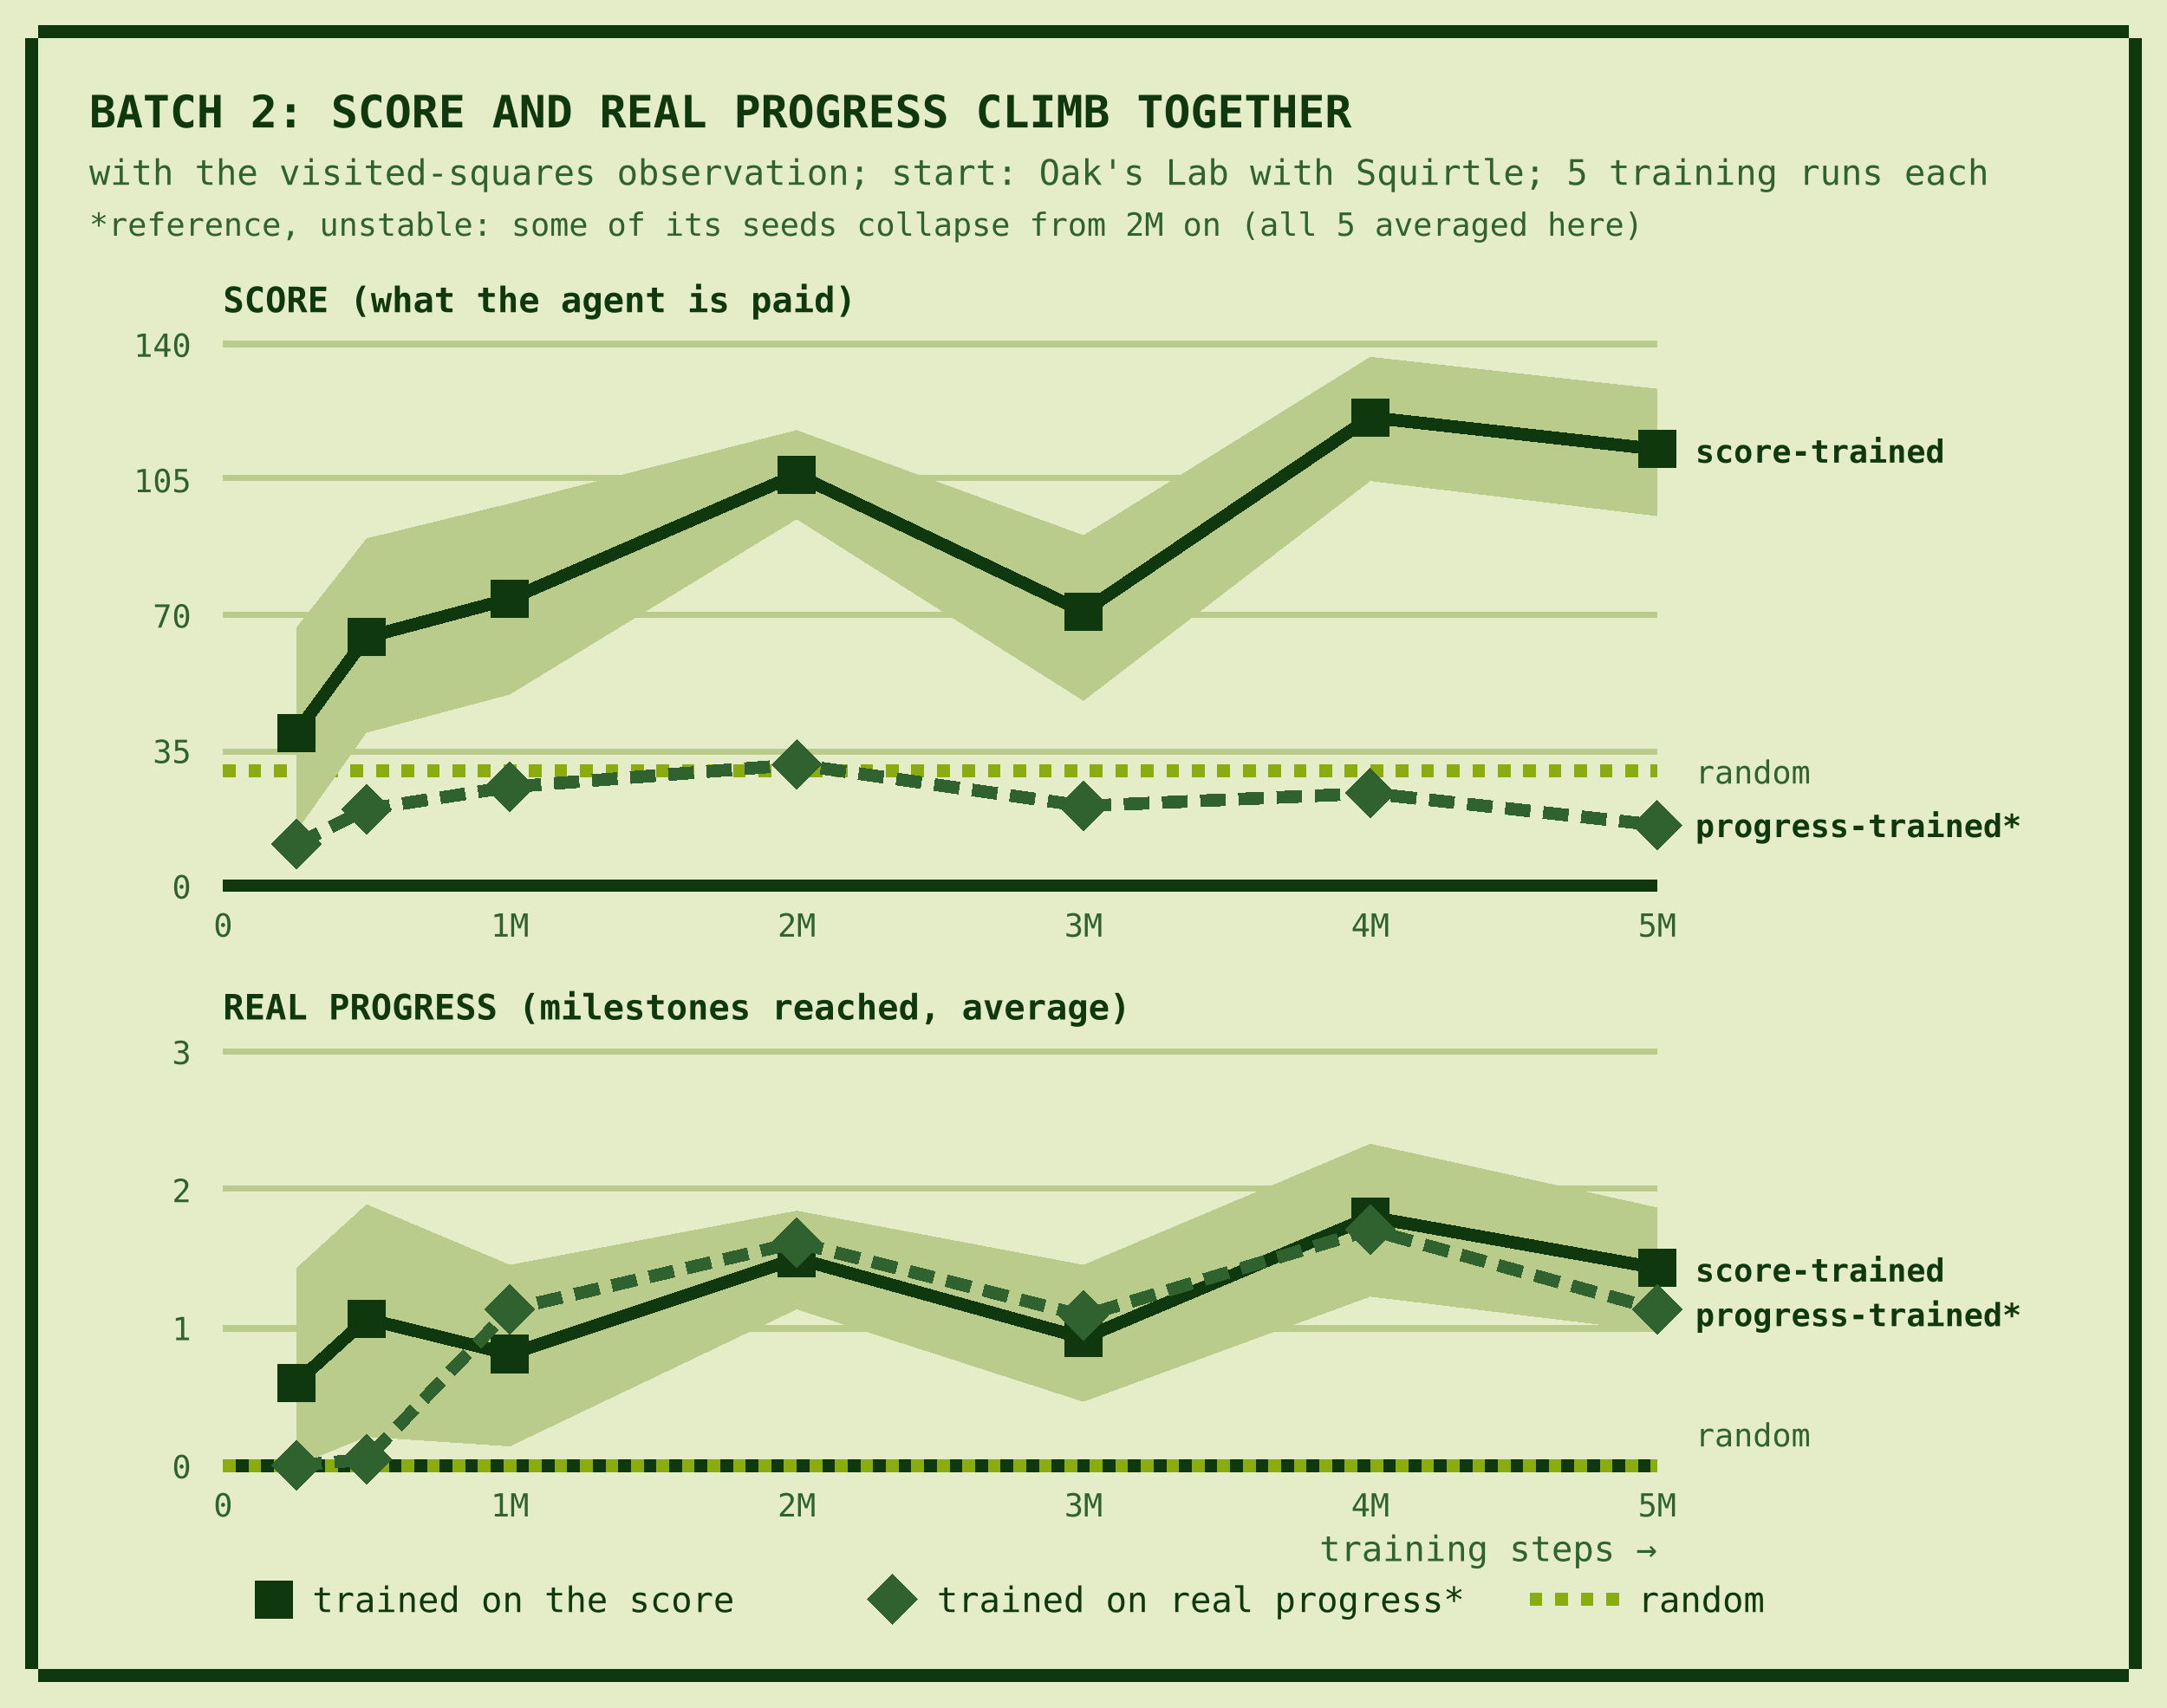
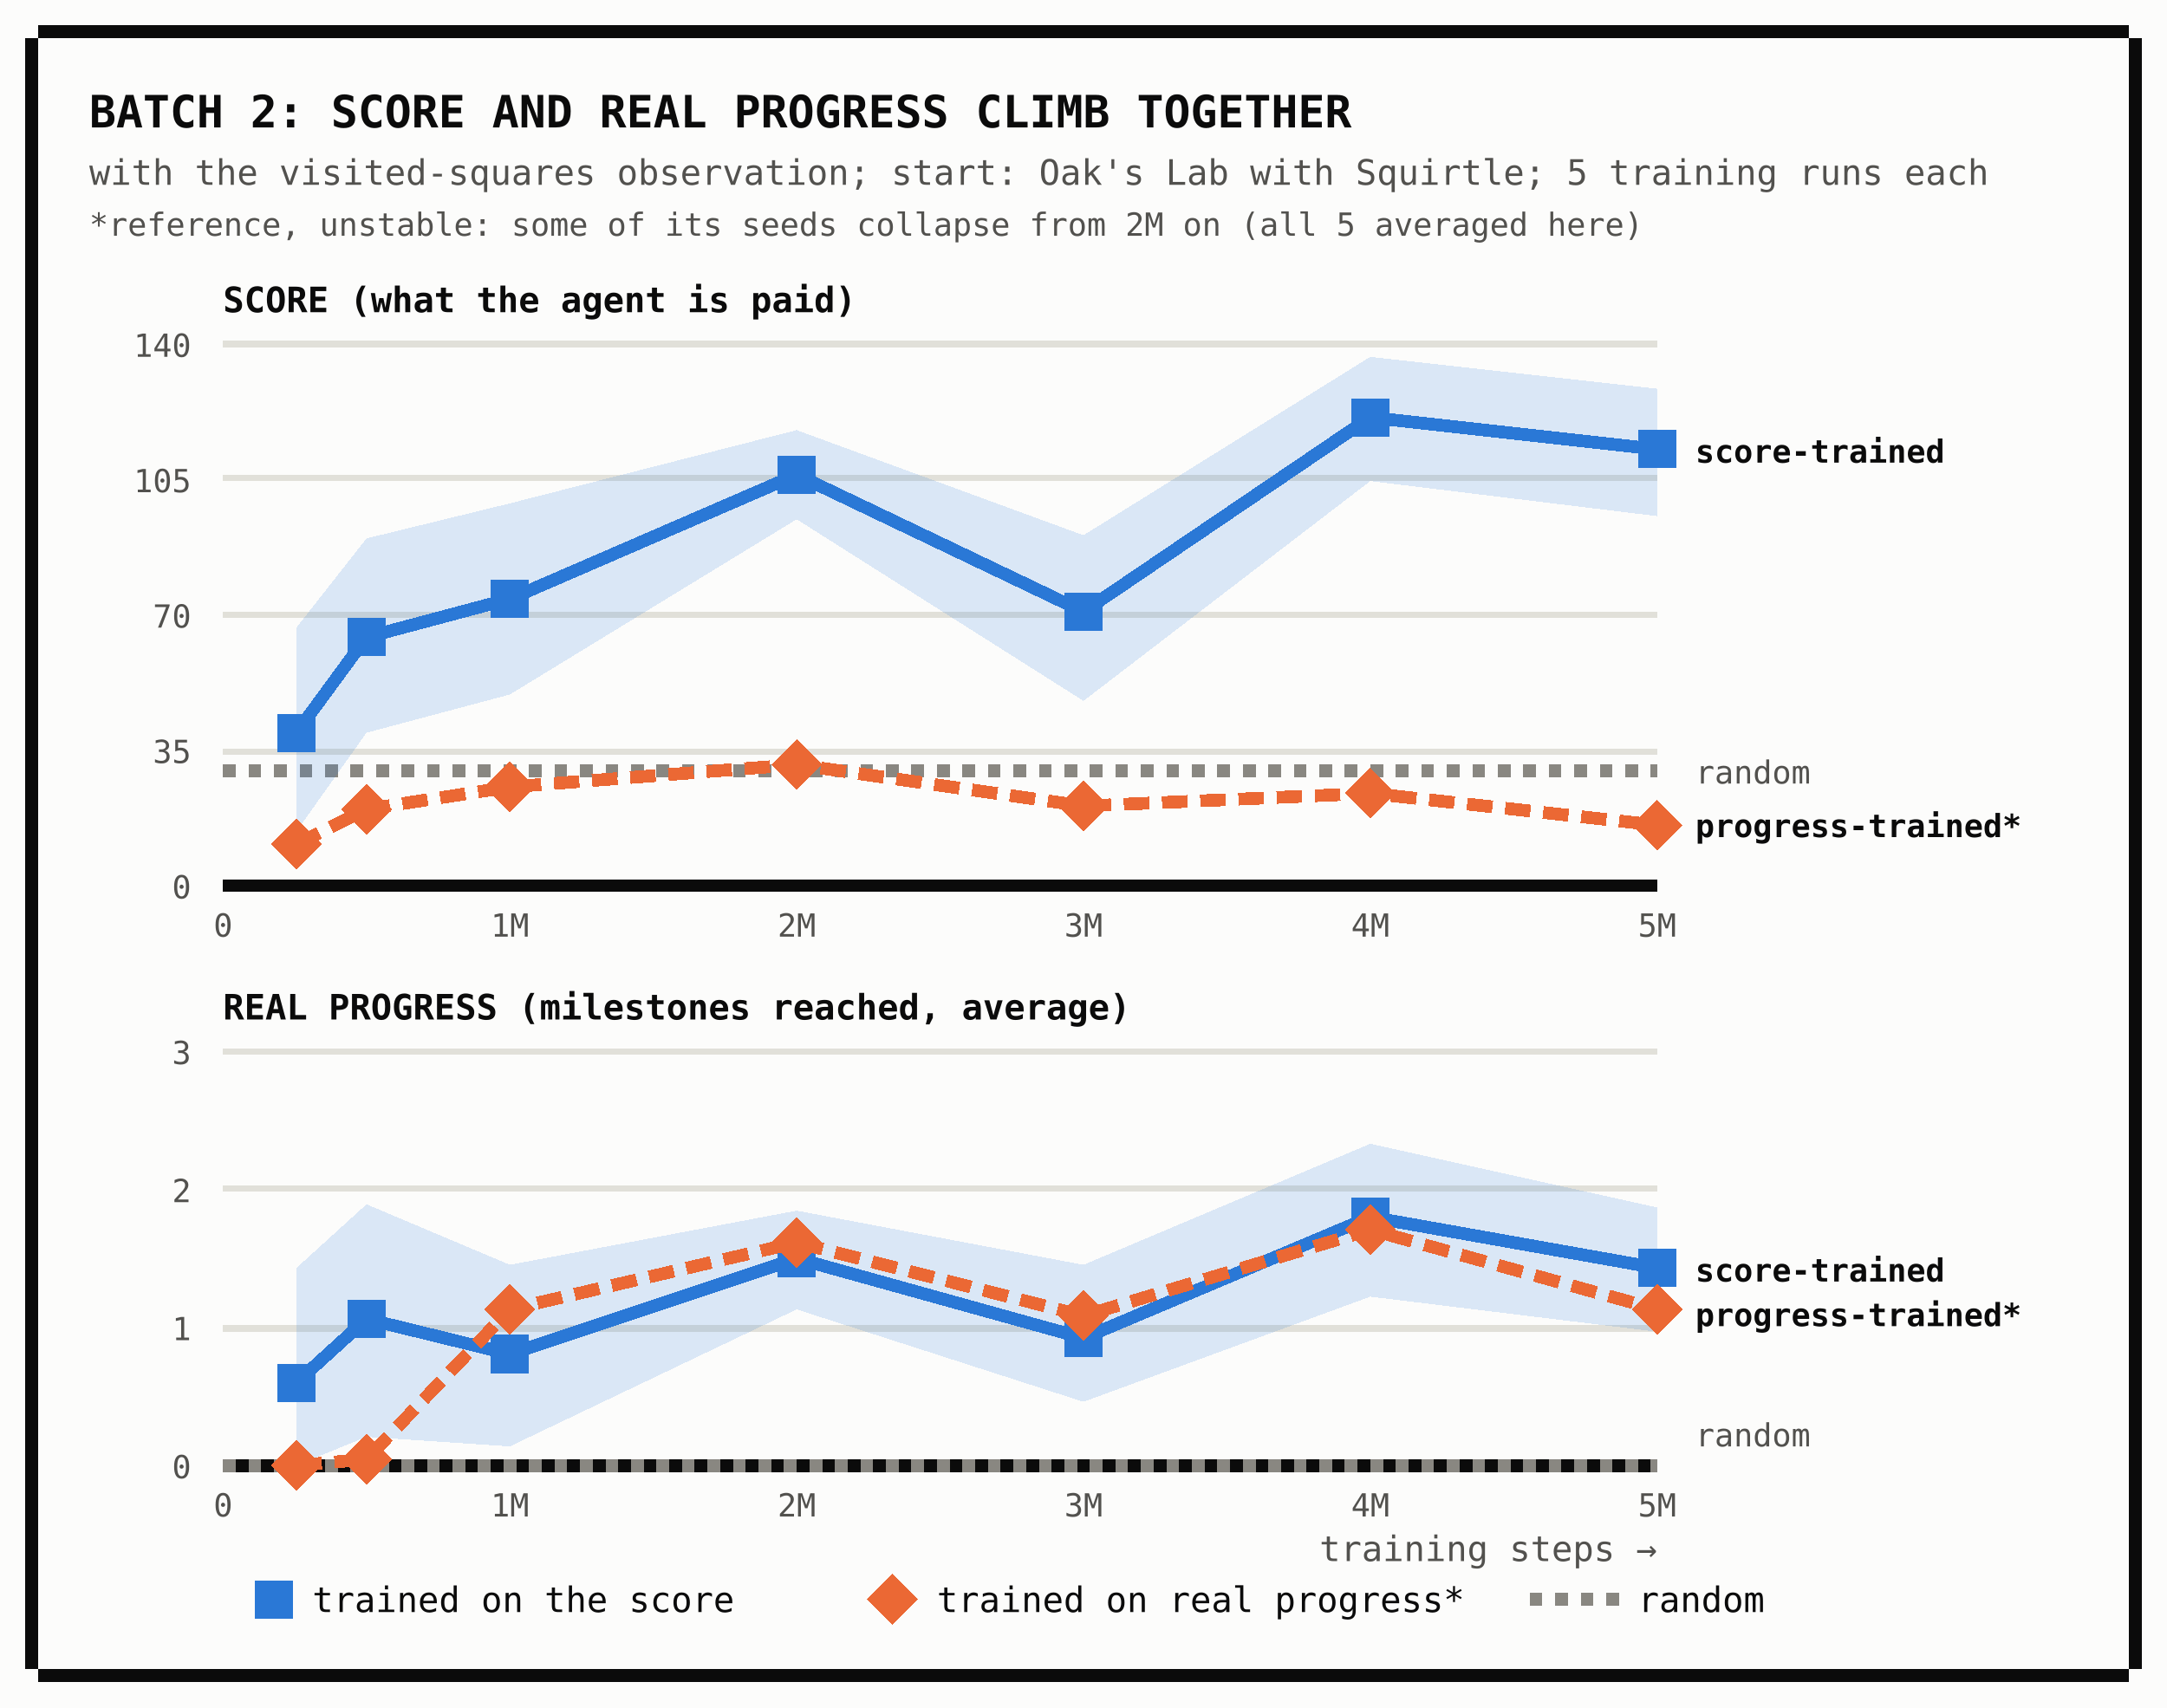
<svg xmlns="http://www.w3.org/2000/svg" viewBox="0 0 680 536" width="680" height="536" role="img" aria-labelledby="t d">
  <style>
svg { font-family: ui-monospace, "JetBrains Mono", Menlo, Consolas, monospace; font-size: 12px; }
* { shape-rendering: crispEdges; }
- .bg { fill: #e4ecc8; } .s0 { fill: #b9cc8c; } .s1 { fill: #8bac0f; } .s2 { fill: #306230; } .s3 { fill: #0f380f; }
- .k0 { stroke: #b9cc8c; } .k1 { stroke: #8bac0f; } .k2 { stroke: #306230; } .k3 { stroke: #0f380f; }
- .t3 { fill: #0f380f; } .t2 { fill: #306230; } .grey { fill: #c9cfb4; } .kgrey { stroke: #9aa287; } .tgrey { fill: #7d8570; }
- .hatch { fill: url(#hatch); } .hatchline { stroke: #306230; }
+ .bg { fill: #fcfcfb; } .ink { fill: #0b0b0b; } .t3 { fill: #0b0b0b; } .t2 { fill: #52514e; } .tgrey { fill: #898781; }
+ .kink { stroke: #0b0b0b; } .kgrid { stroke: #e1e0d9; } .kaxis { stroke: #c3c2b7; } .empty { fill: #e9e8e2; }
+ .onfill { fill: #ffffff; } .onflag { fill: #0b0b0b; }
+ .a0 { fill: #2a78d6; } .ka0 { stroke: #2a78d6; } .a0band { fill: #2a78d6; fill-opacity: 0.16; }
+ .ref { fill: #eb6834; } .kref { stroke: #eb6834; }
+ .a1 { fill: #1baf7a; } .ka1 { stroke: #1baf7a; }
+ .rnd { fill: #898781; } .krnd { stroke: #898781; }
+ .explore { fill: #eda100; } .level { fill: #6250d6; } .heal { fill: #008300; }
+ .h0 { fill: #e896b6; } .h1 { fill: #dd6795; } .h2 { fill: #b3306a; } .h3 { fill: #6b183c; }
+ .route { fill: #008300; } .flag { fill: #eda100; } .dead { fill: #e34948; } .kdead { stroke: #e34948; }
@media (prefers-color-scheme: dark) {
-   .bg { fill: #121c12; } .s0 { fill: #24391f; } .s1 { fill: #4f7a26; } .s2 { fill: #9cbd3c; } .s3 { fill: #d4e6a0; }
-   .k0 { stroke: #24391f; } .k1 { stroke: #4f7a26; } .k2 { stroke: #9cbd3c; } .k3 { stroke: #d4e6a0; }
-   .t3 { fill: #d4e6a0; } .t2 { fill: #9cbd3c; } .grey { fill: #202620; } .kgrey { stroke: #4a5247; } .tgrey { fill: #7f8a78; }
-   .hatchline { stroke: #9cbd3c; }
+   .bg { fill: #1a1a19; } .ink { fill: #f0efec; } .t3 { fill: #f0efec; } .t2 { fill: #c3c2b7; } .tgrey { fill: #898781; }
+   .kink { stroke: #f0efec; } .kgrid { stroke: #2c2c2a; } .kaxis { stroke: #4a4a46; } .empty { fill: #2c2c2a; }
+   .a0 { fill: #3987e5; } .ka0 { stroke: #3987e5; } .a0band { fill: #3987e5; fill-opacity: 0.22; }
+   .ref { fill: #d95926; } .kref { stroke: #d95926; }
+   .a1 { fill: #199e70; } .ka1 { stroke: #199e70; }
+   .explore { fill: #c98500; } .level { fill: #9085e9; } .heal { fill: #008300; }
+   .h0 { fill: #a23266; } .h1 { fill: #cc4f82; } .h2 { fill: #e98bb0; } .h3 { fill: #f9d8e5; }
+   .flag { fill: #c98500; } .dead { fill: #e66767; } .kdead { stroke: #e66767; }
}
</style>
-   <defs>
-     <pattern id="hatch" width="8" height="8" patternUnits="userSpaceOnUse">
-       <path class="hatchline" d="M0 8 L8 0" stroke-width="2" />
-     </pattern>
-   </defs>
  <rect class="bg" width="680" height="536" />
  <rect class="bg" x="12" y="12" width="656" height="512" />
-   <rect class="s3" x="12" y="8" width="656" height="4" />
-   <rect class="s3" x="12" y="524" width="656" height="4" />
-   <rect class="s3" x="8" y="12" width="4" height="512" />
-   <rect class="s3" x="668" y="12" width="4" height="512" />
+   <rect class="ink" x="12" y="8" width="656" height="4" />
+   <rect class="ink" x="12" y="524" width="656" height="4" />
+   <rect class="ink" x="8" y="12" width="4" height="512" />
+   <rect class="ink" x="668" y="12" width="4" height="512" />
  <text class="t3" x="28" y="40" font-size="14" font-weight="bold">BATCH 2: SCORE AND REAL PROGRESS CLIMB TOGETHER</text>
  <text class="t2" x="28" y="58" font-size="11">with the visited-squares observation; start: Oak's Lab with Squirtle; 5 training runs each</text>
  <text class="t2" x="28" y="74" font-size="10">*reference, unstable: some of its seeds collapse from 2M on (all 5 averaged here)</text>
  <text class="t3" x="70" y="98" font-size="11" font-weight="bold">SCORE (what the agent is paid)</text>
-   <line class="k0" stroke-width="2" x1="70" x2="520" y1="278" y2="278" />
+   <line class="kgrid" stroke-width="2" x1="70" x2="520" y1="278" y2="278" />
  <text class="t2" x="60" y="282.0" text-anchor="end" font-size="10">0</text>
-   <line class="k0" stroke-width="2" x1="70" x2="520" y1="236" y2="236" />
+   <line class="kgrid" stroke-width="2" x1="70" x2="520" y1="236" y2="236" />
  <text class="t2" x="60" y="239.5" text-anchor="end" font-size="10">35</text>
-   <line class="k0" stroke-width="2" x1="70" x2="520" y1="193" y2="193" />
+   <line class="kgrid" stroke-width="2" x1="70" x2="520" y1="193" y2="193" />
  <text class="t2" x="60" y="197.0" text-anchor="end" font-size="10">70</text>
-   <line class="k0" stroke-width="2" x1="70" x2="520" y1="150" y2="150" />
+   <line class="kgrid" stroke-width="2" x1="70" x2="520" y1="150" y2="150" />
  <text class="t2" x="60" y="154.5" text-anchor="end" font-size="10">105</text>
-   <line class="k0" stroke-width="2" x1="70" x2="520" y1="108" y2="108" />
+   <line class="kgrid" stroke-width="2" x1="70" x2="520" y1="108" y2="108" />
  <text class="t2" x="60" y="112.0" text-anchor="end" font-size="10">140</text>
-   <line class="k3" stroke-width="4" x1="70" x2="520" y1="278" y2="278" />
+   <line class="kink" stroke-width="4" x1="70" x2="520" y1="278" y2="278" />
  <text class="t2" x="70.0" y="294" text-anchor="middle" font-size="10">0</text>
  <text class="t2" x="160.0" y="294" text-anchor="middle" font-size="10">1M</text>
  <text class="t2" x="250.0" y="294" text-anchor="middle" font-size="10">2M</text>
  <text class="t2" x="340.0" y="294" text-anchor="middle" font-size="10">3M</text>
  <text class="t2" x="430.0" y="294" text-anchor="middle" font-size="10">4M</text>
  <text class="t2" x="520.0" y="294" text-anchor="middle" font-size="10">5M</text>
-   <line class="k1" stroke-width="4" stroke-dasharray="4 4" x1="70" x2="520" y1="242" y2="242" />
-   <polygon class="s0" points="93,197 115,169 160,158 250,135 340,168 430,112 520,122 520,162 430,151 340,220 250,163 160,218 115,230 93,261" />
-   <polyline fill="none" class="k3" stroke-width="4" stroke-linejoin="miter" points="93,230 115,200 160,188 250,149 340,192 430,131 520,141" />
-   <rect class="s3" x="87" y="224" width="12" height="12" />
-   <rect class="s3" x="109" y="194" width="12" height="12" />
-   <rect class="s3" x="154" y="182" width="12" height="12" />
-   <rect class="s3" x="244" y="143" width="12" height="12" />
-   <rect class="s3" x="334" y="186" width="12" height="12" />
-   <rect class="s3" x="424" y="125" width="12" height="12" />
-   <rect class="s3" x="514" y="135" width="12" height="12" />
-   <polyline fill="none" class="k2" stroke-width="4" stroke-linejoin="miter" stroke-dasharray="8 4" points="93,265 115,254 160,247 250,240 340,253 430,249 520,259" />
-   <polygon class="s2" points="93,257 101,265 93,273 85,265" />
-   <polygon class="s2" points="115,246 123,254 115,262 107,254" />
-   <polygon class="s2" points="160,239 168,247 160,255 152,247" />
-   <polygon class="s2" points="250,232 258,240 250,248 242,240" />
-   <polygon class="s2" points="340,245 348,253 340,261 332,253" />
-   <polygon class="s2" points="430,241 438,249 430,257 422,249" />
-   <polygon class="s2" points="520,251 528,259 520,267 512,259" />
+   <line class="krnd" stroke-width="4" stroke-dasharray="4 4" x1="70" x2="520" y1="242" y2="242" />
+   <polygon class="a0band" points="93,197 115,169 160,158 250,135 340,168 430,112 520,122 520,162 430,151 340,220 250,163 160,218 115,230 93,261" />
+   <polyline fill="none" class="ka0" stroke-width="4" stroke-linejoin="miter" points="93,230 115,200 160,188 250,149 340,192 430,131 520,141" />
+   <rect class="a0" x="87" y="224" width="12" height="12" />
+   <rect class="a0" x="109" y="194" width="12" height="12" />
+   <rect class="a0" x="154" y="182" width="12" height="12" />
+   <rect class="a0" x="244" y="143" width="12" height="12" />
+   <rect class="a0" x="334" y="186" width="12" height="12" />
+   <rect class="a0" x="424" y="125" width="12" height="12" />
+   <rect class="a0" x="514" y="135" width="12" height="12" />
+   <polyline fill="none" class="kref" stroke-width="4" stroke-linejoin="miter" stroke-dasharray="8 4" points="93,265 115,254 160,247 250,240 340,253 430,249 520,259" />
+   <polygon class="ref" points="93,257 101,265 93,273 85,265" />
+   <polygon class="ref" points="115,246 123,254 115,262 107,254" />
+   <polygon class="ref" points="160,239 168,247 160,255 152,247" />
+   <polygon class="ref" points="250,232 258,240 250,248 242,240" />
+   <polygon class="ref" points="340,245 348,253 340,261 332,253" />
+   <polygon class="ref" points="430,241 438,249 430,257 422,249" />
+   <polygon class="ref" points="520,251 528,259 520,267 512,259" />
  <text class="t3" x="532" y="145.221" font-size="10" font-weight="bold">score-trained</text>
  <text class="t2" x="532" y="245.949" font-size="10">random</text>
  <text class="t3" x="532" y="262.751" font-size="10" font-weight="bold">progress-trained*</text>
  <text class="t3" x="70" y="320" font-size="11" font-weight="bold">REAL PROGRESS (milestones reached, average)</text>
-   <line class="k0" stroke-width="2" x1="70" x2="520" y1="460" y2="460" />
+   <line class="kgrid" stroke-width="2" x1="70" x2="520" y1="460" y2="460" />
  <text class="t2" x="60" y="464.0" text-anchor="end" font-size="10">0</text>
-   <line class="k0" stroke-width="2" x1="70" x2="520" y1="417" y2="417" />
+   <line class="kgrid" stroke-width="2" x1="70" x2="520" y1="417" y2="417" />
  <text class="t2" x="60" y="420.667" text-anchor="end" font-size="10">1</text>
-   <line class="k0" stroke-width="2" x1="70" x2="520" y1="373" y2="373" />
+   <line class="kgrid" stroke-width="2" x1="70" x2="520" y1="373" y2="373" />
  <text class="t2" x="60" y="377.333" text-anchor="end" font-size="10">2</text>
-   <line class="k0" stroke-width="2" x1="70" x2="520" y1="330" y2="330" />
+   <line class="kgrid" stroke-width="2" x1="70" x2="520" y1="330" y2="330" />
  <text class="t2" x="60" y="334.0" text-anchor="end" font-size="10">3</text>
-   <line class="k3" stroke-width="4" x1="70" x2="520" y1="460" y2="460" />
+   <line class="kink" stroke-width="4" x1="70" x2="520" y1="460" y2="460" />
  <text class="t2" x="70.0" y="476" text-anchor="middle" font-size="10">0</text>
  <text class="t2" x="160.0" y="476" text-anchor="middle" font-size="10">1M</text>
  <text class="t2" x="250.0" y="476" text-anchor="middle" font-size="10">2M</text>
  <text class="t2" x="340.0" y="476" text-anchor="middle" font-size="10">3M</text>
  <text class="t2" x="430.0" y="476" text-anchor="middle" font-size="10">4M</text>
  <text class="t2" x="520.0" y="476" text-anchor="middle" font-size="10">5M</text>
-   <line class="k1" stroke-width="4" stroke-dasharray="4 4" x1="70" x2="520" y1="460" y2="460" />
-   <polygon class="s0" points="93,398 115,378 160,397 250,380 340,397 430,359 520,379 520,418 430,407 340,440 250,411 160,454 115,451 93,460" />
-   <polyline fill="none" class="k3" stroke-width="4" stroke-linejoin="miter" points="93,434 115,414 160,425 250,395 340,420 430,382 520,398" />
-   <rect class="s3" x="87" y="428" width="12" height="12" />
-   <rect class="s3" x="109" y="408" width="12" height="12" />
-   <rect class="s3" x="154" y="419" width="12" height="12" />
-   <rect class="s3" x="244" y="389" width="12" height="12" />
-   <rect class="s3" x="334" y="414" width="12" height="12" />
-   <rect class="s3" x="424" y="376" width="12" height="12" />
-   <rect class="s3" x="514" y="392" width="12" height="12" />
-   <polyline fill="none" class="k2" stroke-width="4" stroke-linejoin="miter" stroke-dasharray="8 4" points="93,460 115,458 160,411 250,390 340,413 430,386 520,411" />
-   <polygon class="s2" points="93,452 101,460 93,468 85,460" />
-   <polygon class="s2" points="115,450 123,458 115,466 107,458" />
-   <polygon class="s2" points="160,403 168,411 160,419 152,411" />
-   <polygon class="s2" points="250,382 258,390 250,398 242,390" />
-   <polygon class="s2" points="340,405 348,413 340,421 332,413" />
-   <polygon class="s2" points="430,378 438,386 430,394 422,386" />
-   <polygon class="s2" points="520,403 528,411 520,419 512,411" />
+   <line class="krnd" stroke-width="4" stroke-dasharray="4 4" x1="70" x2="520" y1="460" y2="460" />
+   <polygon class="a0band" points="93,398 115,378 160,397 250,380 340,397 430,359 520,379 520,418 430,407 340,440 250,411 160,454 115,451 93,460" />
+   <polyline fill="none" class="ka0" stroke-width="4" stroke-linejoin="miter" points="93,434 115,414 160,425 250,395 340,420 430,382 520,398" />
+   <rect class="a0" x="87" y="428" width="12" height="12" />
+   <rect class="a0" x="109" y="408" width="12" height="12" />
+   <rect class="a0" x="154" y="419" width="12" height="12" />
+   <rect class="a0" x="244" y="389" width="12" height="12" />
+   <rect class="a0" x="334" y="414" width="12" height="12" />
+   <rect class="a0" x="424" y="376" width="12" height="12" />
+   <rect class="a0" x="514" y="392" width="12" height="12" />
+   <polyline fill="none" class="kref" stroke-width="4" stroke-linejoin="miter" stroke-dasharray="8 4" points="93,460 115,458 160,411 250,390 340,413 430,386 520,411" />
+   <polygon class="ref" points="93,452 101,460 93,468 85,460" />
+   <polygon class="ref" points="115,450 123,458 115,466 107,458" />
+   <polygon class="ref" points="160,403 168,411 160,419 152,411" />
+   <polygon class="ref" points="250,382 258,390 250,398 242,390" />
+   <polygon class="ref" points="340,405 348,413 340,421 332,413" />
+   <polygon class="ref" points="430,378 438,386 430,394 422,386" />
+   <polygon class="ref" points="520,403 528,411 520,419 512,411" />
  <text class="t3" x="532" y="402.25" font-size="10" font-weight="bold">score-trained</text>
  <text class="t3" x="532" y="416.25" font-size="10" font-weight="bold">progress-trained*</text>
  <text class="t2" x="532" y="454.0" font-size="10">random</text>
  <text class="t2" x="520" y="490" text-anchor="end" font-size="11">training steps →</text>
-   <rect class="s3" x="80" y="496" width="12" height="12" />
+   <rect class="a0" x="80" y="496" width="12" height="12" />
  <text class="t3" x="98" y="506" font-size="11">trained on the score</text>
-   <polygon class="s2" points="280,494 288,502 280,510 272,502" />
+   <polygon class="ref" points="280,494 288,502 280,510 272,502" />
  <text class="t3" x="294" y="506" font-size="11">trained on real progress*</text>
-   <line class="k1" stroke-width="4" stroke-dasharray="4 4" x1="480" x2="508" y1="502" y2="502" />
+   <line class="krnd" stroke-width="4" stroke-dasharray="4 4" x1="480" x2="508" y1="502" y2="502" />
  <text class="t3" x="514" y="506" font-size="11">random</text>
</svg>
